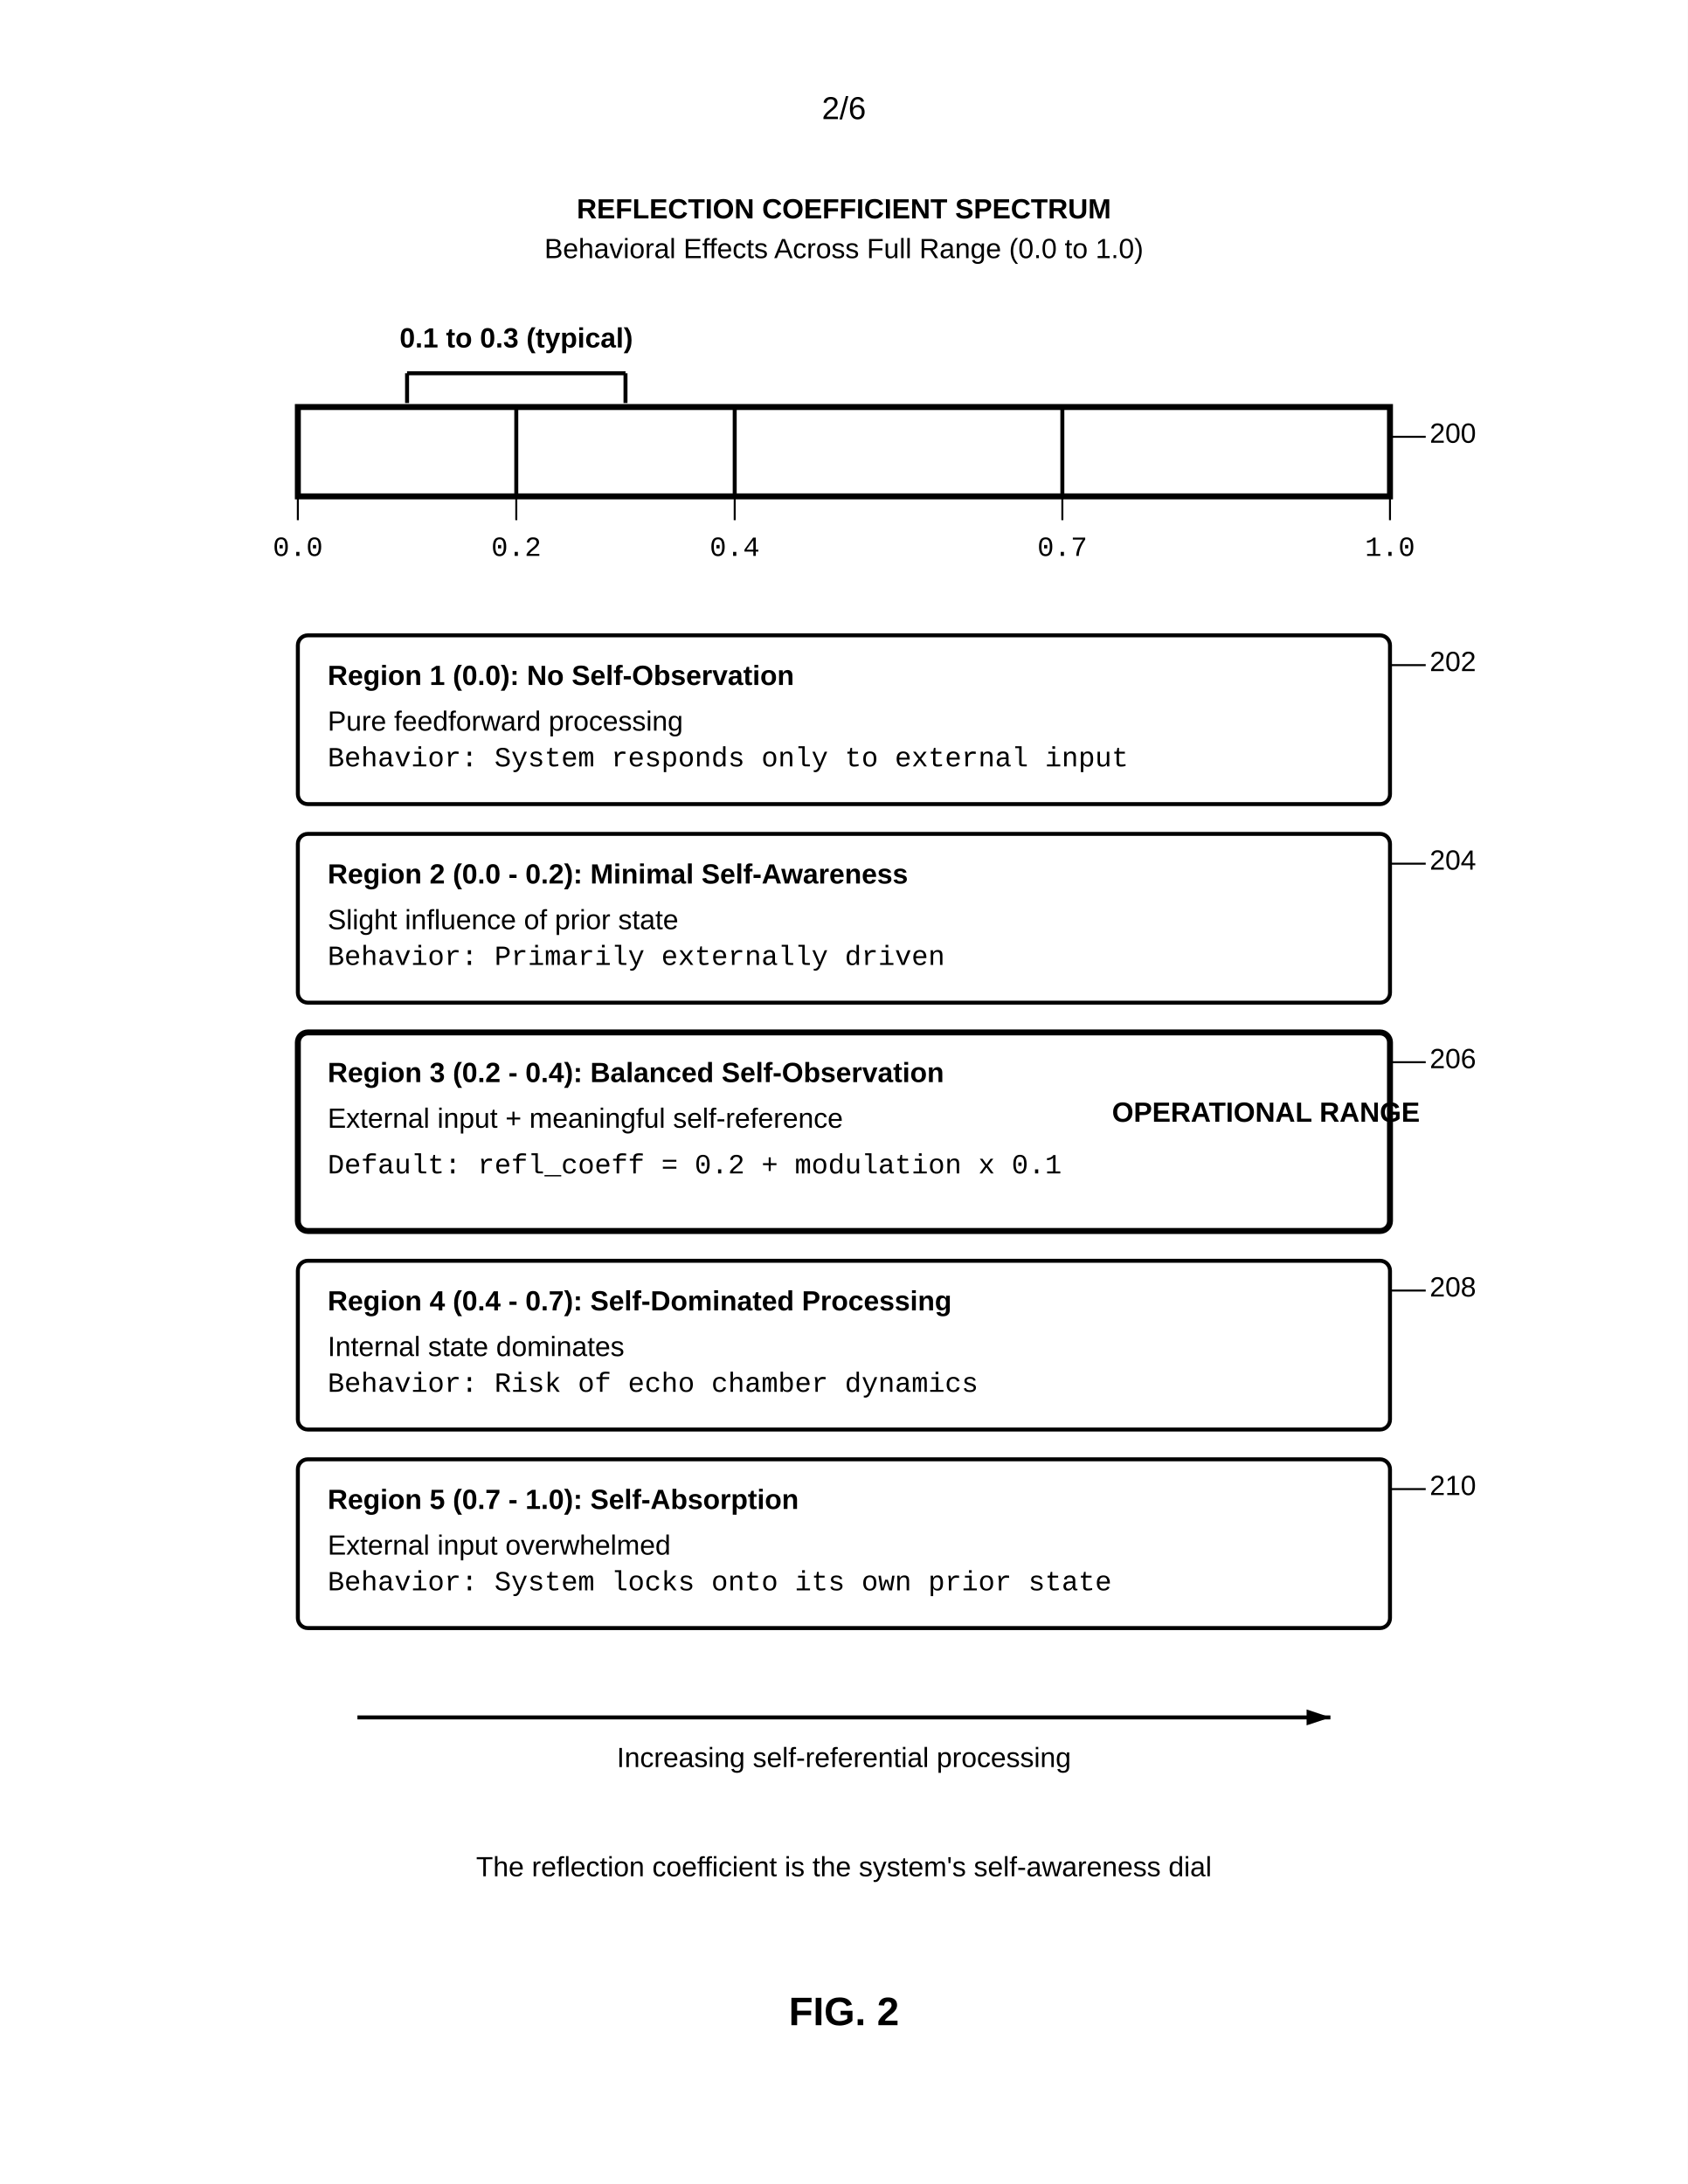
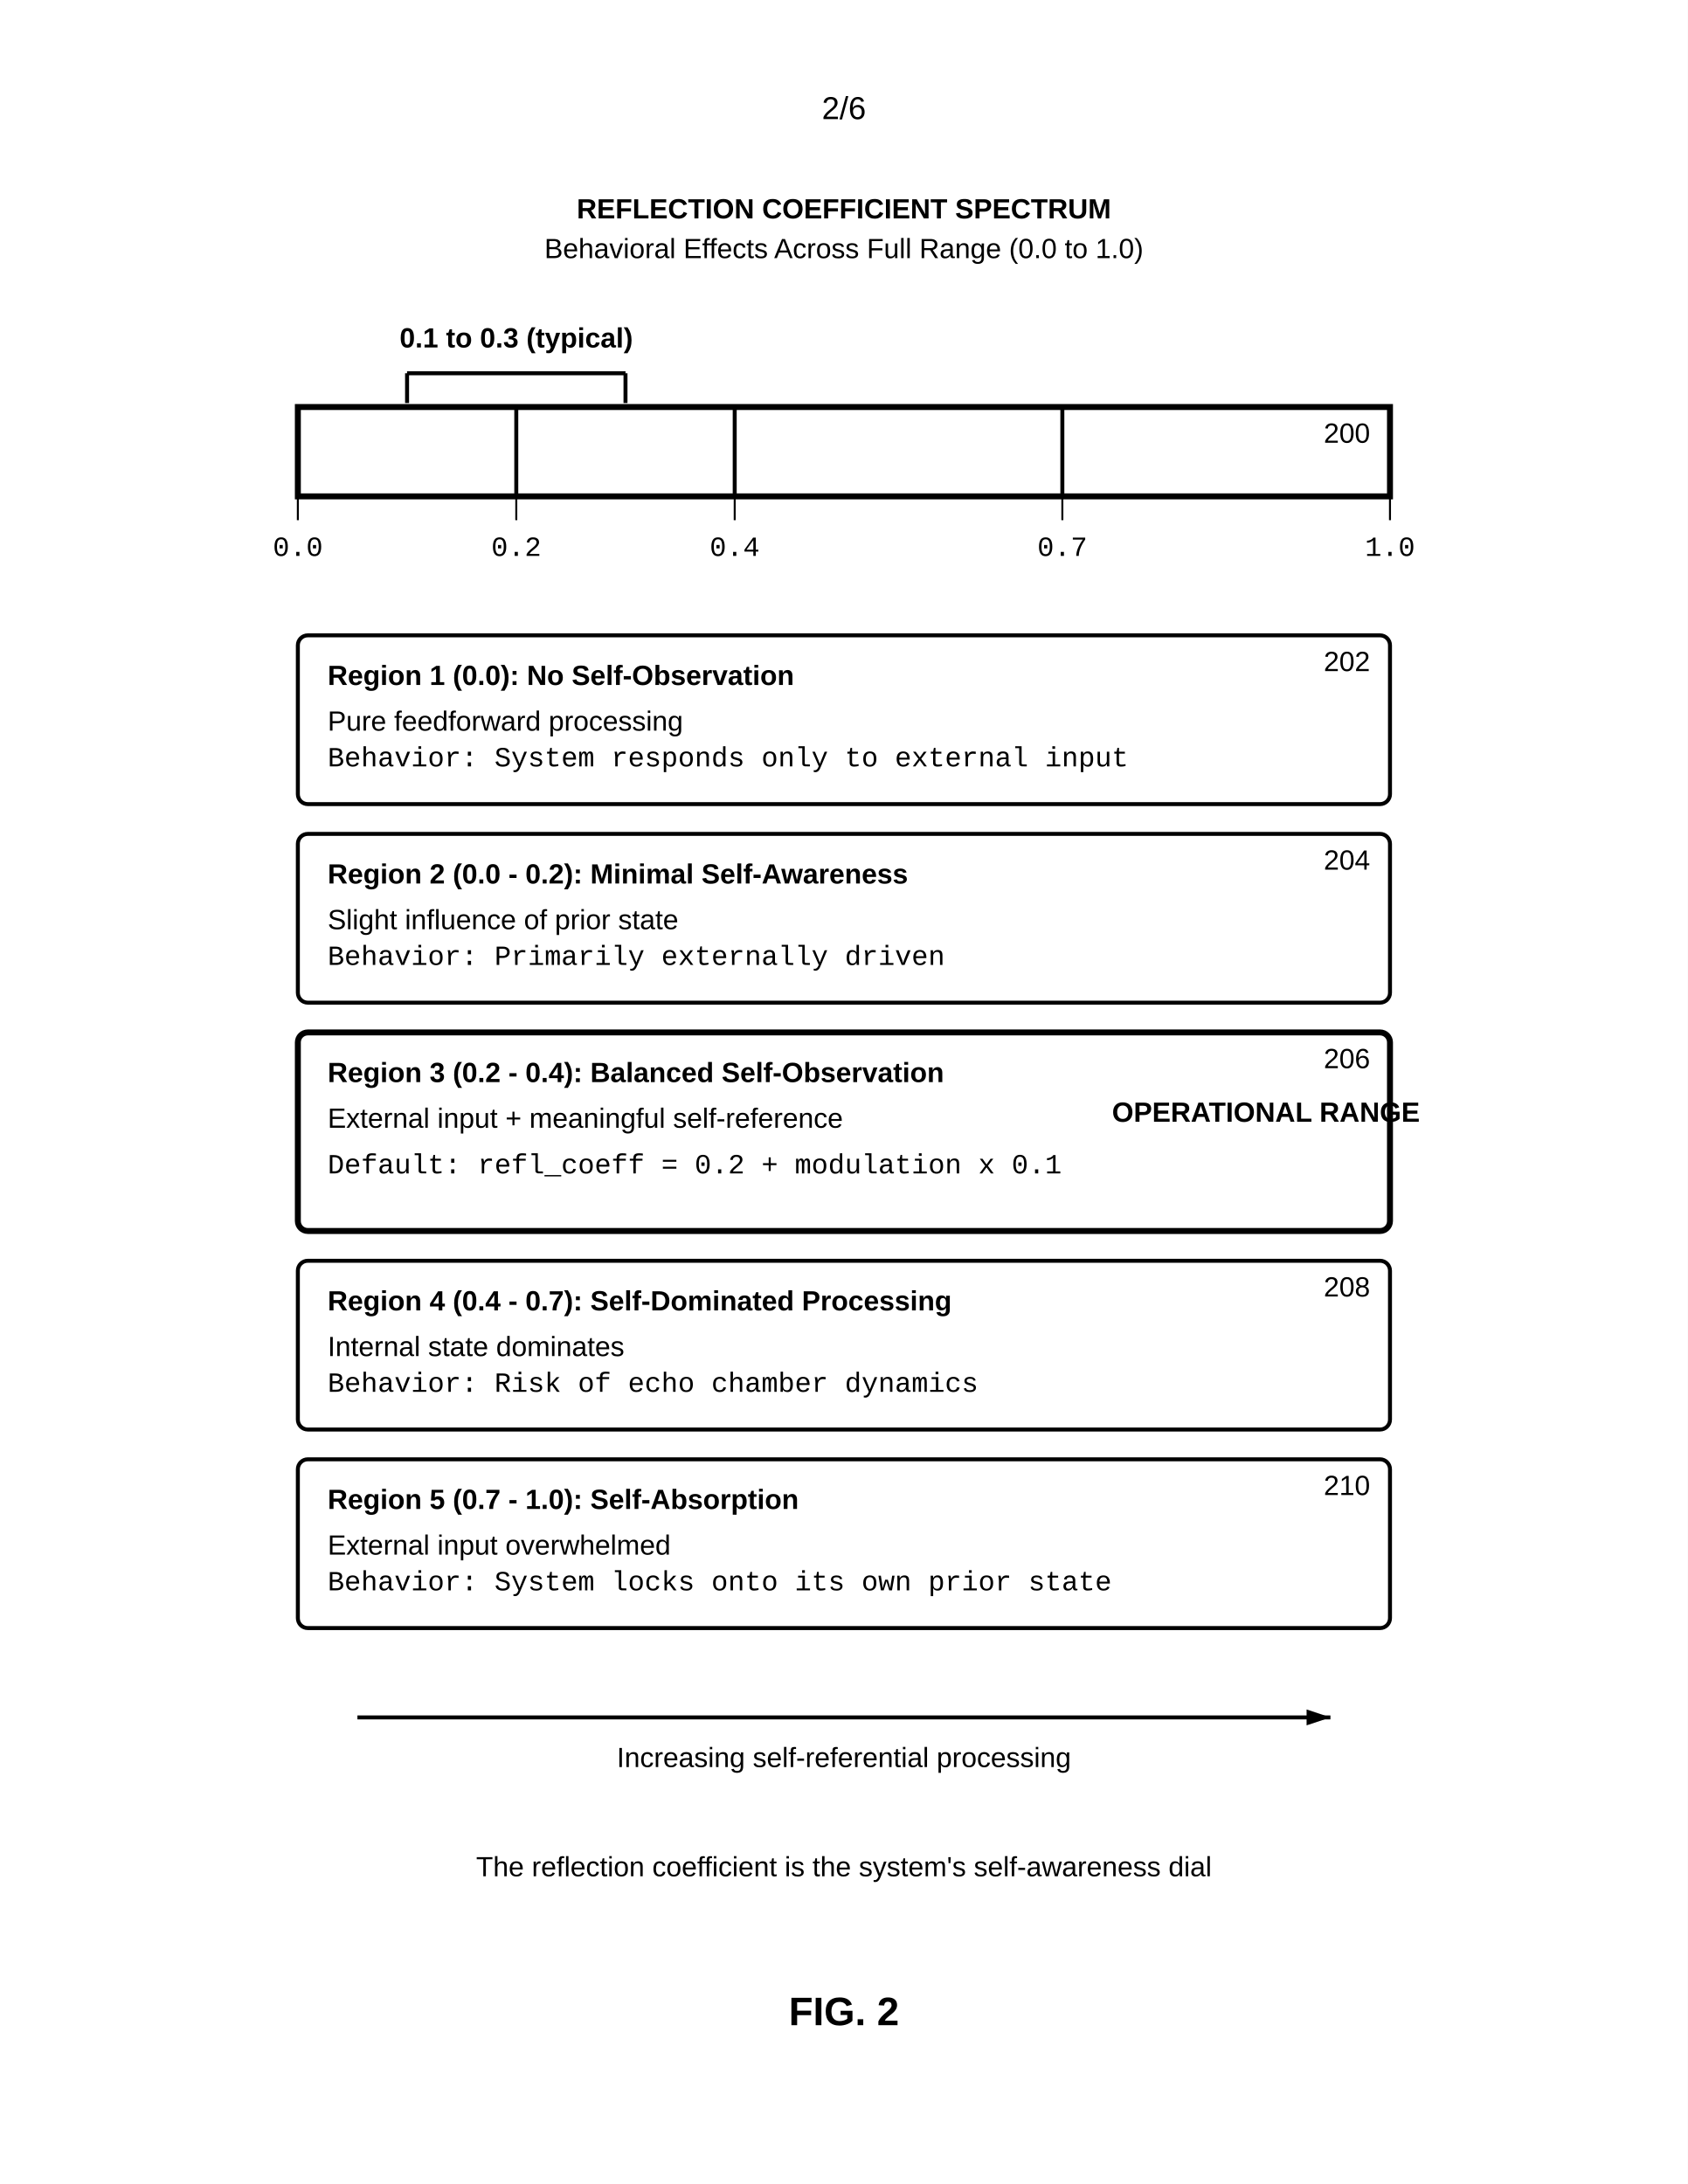
<svg xmlns="http://www.w3.org/2000/svg" width="8.5in" height="11in" viewBox="0 0 850 1100">
  <defs>
    <marker id="ah" markerWidth="6" markerHeight="4" refX="6" refY="2" orient="auto">
      <polygon points="0 0, 6 2, 0 4" fill="black" />
    </marker>
  </defs>
  <rect width="100%" height="100%" fill="white" />
  <text x="425" y="60" font-family="Arial, sans-serif" font-size="16" text-anchor="middle">2/6</text>
  <text x="425" y="110" font-family="Arial, sans-serif" font-size="14" font-weight="bold" text-anchor="middle">REFLECTION COEFFICIENT SPECTRUM</text>
  <text x="425" y="130" font-family="Arial, sans-serif" font-size="14" text-anchor="middle">Behavioral Effects Across Full Range (0.0 to 1.0)</text>
  <text x="260" y="175" font-family="Arial, sans-serif" font-size="14" font-weight="bold" text-anchor="middle">0.1 to 0.3 (typical)</text>
  <line x1="205" y1="188" x2="205" y2="203" stroke="black" stroke-width="2" />
  <line x1="205" y1="188" x2="315" y2="188" stroke="black" stroke-width="2" />
  <line x1="315" y1="188" x2="315" y2="203" stroke="black" stroke-width="2" />
  <rect x="150" y="205" width="550" height="45" rx="0" fill="none" stroke="black" stroke-width="3" />
-   <text x="720" y="223" font-family="Arial, sans-serif" font-size="14" text-anchor="start">200</text>
-   <line x1="700" y1="220" x2="718" y2="220" stroke="black" stroke-width="1" />
+   <text x="690" y="223" font-family="Arial, sans-serif" font-size="14" text-anchor="end">200</text>
  <line x1="260" y1="205" x2="260" y2="250" stroke="black" stroke-width="2" />
  <line x1="370" y1="205" x2="370" y2="250" stroke="black" stroke-width="2" />
  <line x1="535" y1="205" x2="535" y2="250" stroke="black" stroke-width="2" />
  <line x1="150" y1="250" x2="150" y2="262" stroke="black" stroke-width="1" />
  <text x="150" y="280" font-family="Courier New, monospace" font-size="14" text-anchor="middle">0.0</text>
  <line x1="260" y1="250" x2="260" y2="262" stroke="black" stroke-width="1" />
  <text x="260" y="280" font-family="Courier New, monospace" font-size="14" text-anchor="middle">0.2</text>
  <line x1="370" y1="250" x2="370" y2="262" stroke="black" stroke-width="1" />
  <text x="370" y="280" font-family="Courier New, monospace" font-size="14" text-anchor="middle">0.4</text>
  <line x1="535" y1="250" x2="535" y2="262" stroke="black" stroke-width="1" />
  <text x="535" y="280" font-family="Courier New, monospace" font-size="14" text-anchor="middle">0.7</text>
  <line x1="700" y1="250" x2="700" y2="262" stroke="black" stroke-width="1" />
  <text x="700" y="280" font-family="Courier New, monospace" font-size="14" text-anchor="middle">1.0</text>
  <rect x="150" y="320" width="550" height="85" rx="5" fill="none" stroke="black" stroke-width="2" />
  <text x="165" y="345" font-family="Arial, sans-serif" font-size="14" font-weight="bold" text-anchor="start">Region 1 (0.0): No Self-Observation</text>
-   <text x="720" y="338" font-family="Arial, sans-serif" font-size="14" text-anchor="start">202</text>
-   <line x1="700" y1="335" x2="718" y2="335" stroke="black" stroke-width="1" />
+   <text x="690" y="338" font-family="Arial, sans-serif" font-size="14" text-anchor="end">202</text>
  <text x="165" y="368" font-family="Arial, sans-serif" font-size="14" text-anchor="start">Pure feedforward processing</text>
  <text x="165" y="386" font-family="Courier New, monospace" font-size="14" text-anchor="start">Behavior: System responds only to external input</text>
  <rect x="150" y="420" width="550" height="85" rx="5" fill="none" stroke="black" stroke-width="2" />
  <text x="165" y="445" font-family="Arial, sans-serif" font-size="14" font-weight="bold" text-anchor="start">Region 2 (0.0 - 0.2): Minimal Self-Awareness</text>
-   <text x="720" y="438" font-family="Arial, sans-serif" font-size="14" text-anchor="start">204</text>
-   <line x1="700" y1="435" x2="718" y2="435" stroke="black" stroke-width="1" />
+   <text x="690" y="438" font-family="Arial, sans-serif" font-size="14" text-anchor="end">204</text>
  <text x="165" y="468" font-family="Arial, sans-serif" font-size="14" text-anchor="start">Slight influence of prior state</text>
  <text x="165" y="486" font-family="Courier New, monospace" font-size="14" text-anchor="start">Behavior: Primarily externally driven</text>
  <rect x="150" y="520" width="550" height="100" rx="5" fill="none" stroke="black" stroke-width="3" />
  <text x="165" y="545" font-family="Arial, sans-serif" font-size="14" font-weight="bold" text-anchor="start">Region 3 (0.2 - 0.4): Balanced Self-Observation</text>
  <text x="560" y="565" font-family="Arial, sans-serif" font-size="14" font-weight="bold" text-anchor="start">OPERATIONAL RANGE</text>
-   <text x="720" y="538" font-family="Arial, sans-serif" font-size="14" text-anchor="start">206</text>
-   <line x1="700" y1="535" x2="718" y2="535" stroke="black" stroke-width="1" />
+   <text x="690" y="538" font-family="Arial, sans-serif" font-size="14" text-anchor="end">206</text>
  <text x="165" y="568" font-family="Arial, sans-serif" font-size="14" text-anchor="start">External input + meaningful self-reference</text>
  <text x="165" y="591" font-family="Courier New, monospace" font-size="14" text-anchor="start">Default: refl_coeff = 0.2 + modulation x 0.1</text>
  <rect x="150" y="635" width="550" height="85" rx="5" fill="none" stroke="black" stroke-width="2" />
  <text x="165" y="660" font-family="Arial, sans-serif" font-size="14" font-weight="bold" text-anchor="start">Region 4 (0.4 - 0.7): Self-Dominated Processing</text>
-   <text x="720" y="653" font-family="Arial, sans-serif" font-size="14" text-anchor="start">208</text>
-   <line x1="700" y1="650" x2="718" y2="650" stroke="black" stroke-width="1" />
+   <text x="690" y="653" font-family="Arial, sans-serif" font-size="14" text-anchor="end">208</text>
  <text x="165" y="683" font-family="Arial, sans-serif" font-size="14" text-anchor="start">Internal state dominates</text>
  <text x="165" y="701" font-family="Courier New, monospace" font-size="14" text-anchor="start">Behavior: Risk of echo chamber dynamics</text>
  <rect x="150" y="735" width="550" height="85" rx="5" fill="none" stroke="black" stroke-width="2" />
  <text x="165" y="760" font-family="Arial, sans-serif" font-size="14" font-weight="bold" text-anchor="start">Region 5 (0.7 - 1.0): Self-Absorption</text>
-   <text x="720" y="753" font-family="Arial, sans-serif" font-size="14" text-anchor="start">210</text>
-   <line x1="700" y1="750" x2="718" y2="750" stroke="black" stroke-width="1" />
+   <text x="690" y="753" font-family="Arial, sans-serif" font-size="14" text-anchor="end">210</text>
  <text x="165" y="783" font-family="Arial, sans-serif" font-size="14" text-anchor="start">External input overwhelmed</text>
  <text x="165" y="801" font-family="Courier New, monospace" font-size="14" text-anchor="start">Behavior: System locks onto its own prior state</text>
  <line x1="180" y1="865" x2="670" y2="865" stroke="black" stroke-width="2" marker-end="url(#ah)" />
  <text x="425" y="890" font-family="Arial, sans-serif" font-size="14" text-anchor="middle">Increasing self-referential processing</text>
  <text x="425" y="945" font-family="Arial, sans-serif" font-size="14" text-anchor="middle">The reflection coefficient is the system's self-awareness dial</text>
  <text x="425" y="1020" font-family="Arial, sans-serif" font-size="20" font-weight="bold" text-anchor="middle">FIG. 2</text>
</svg>
